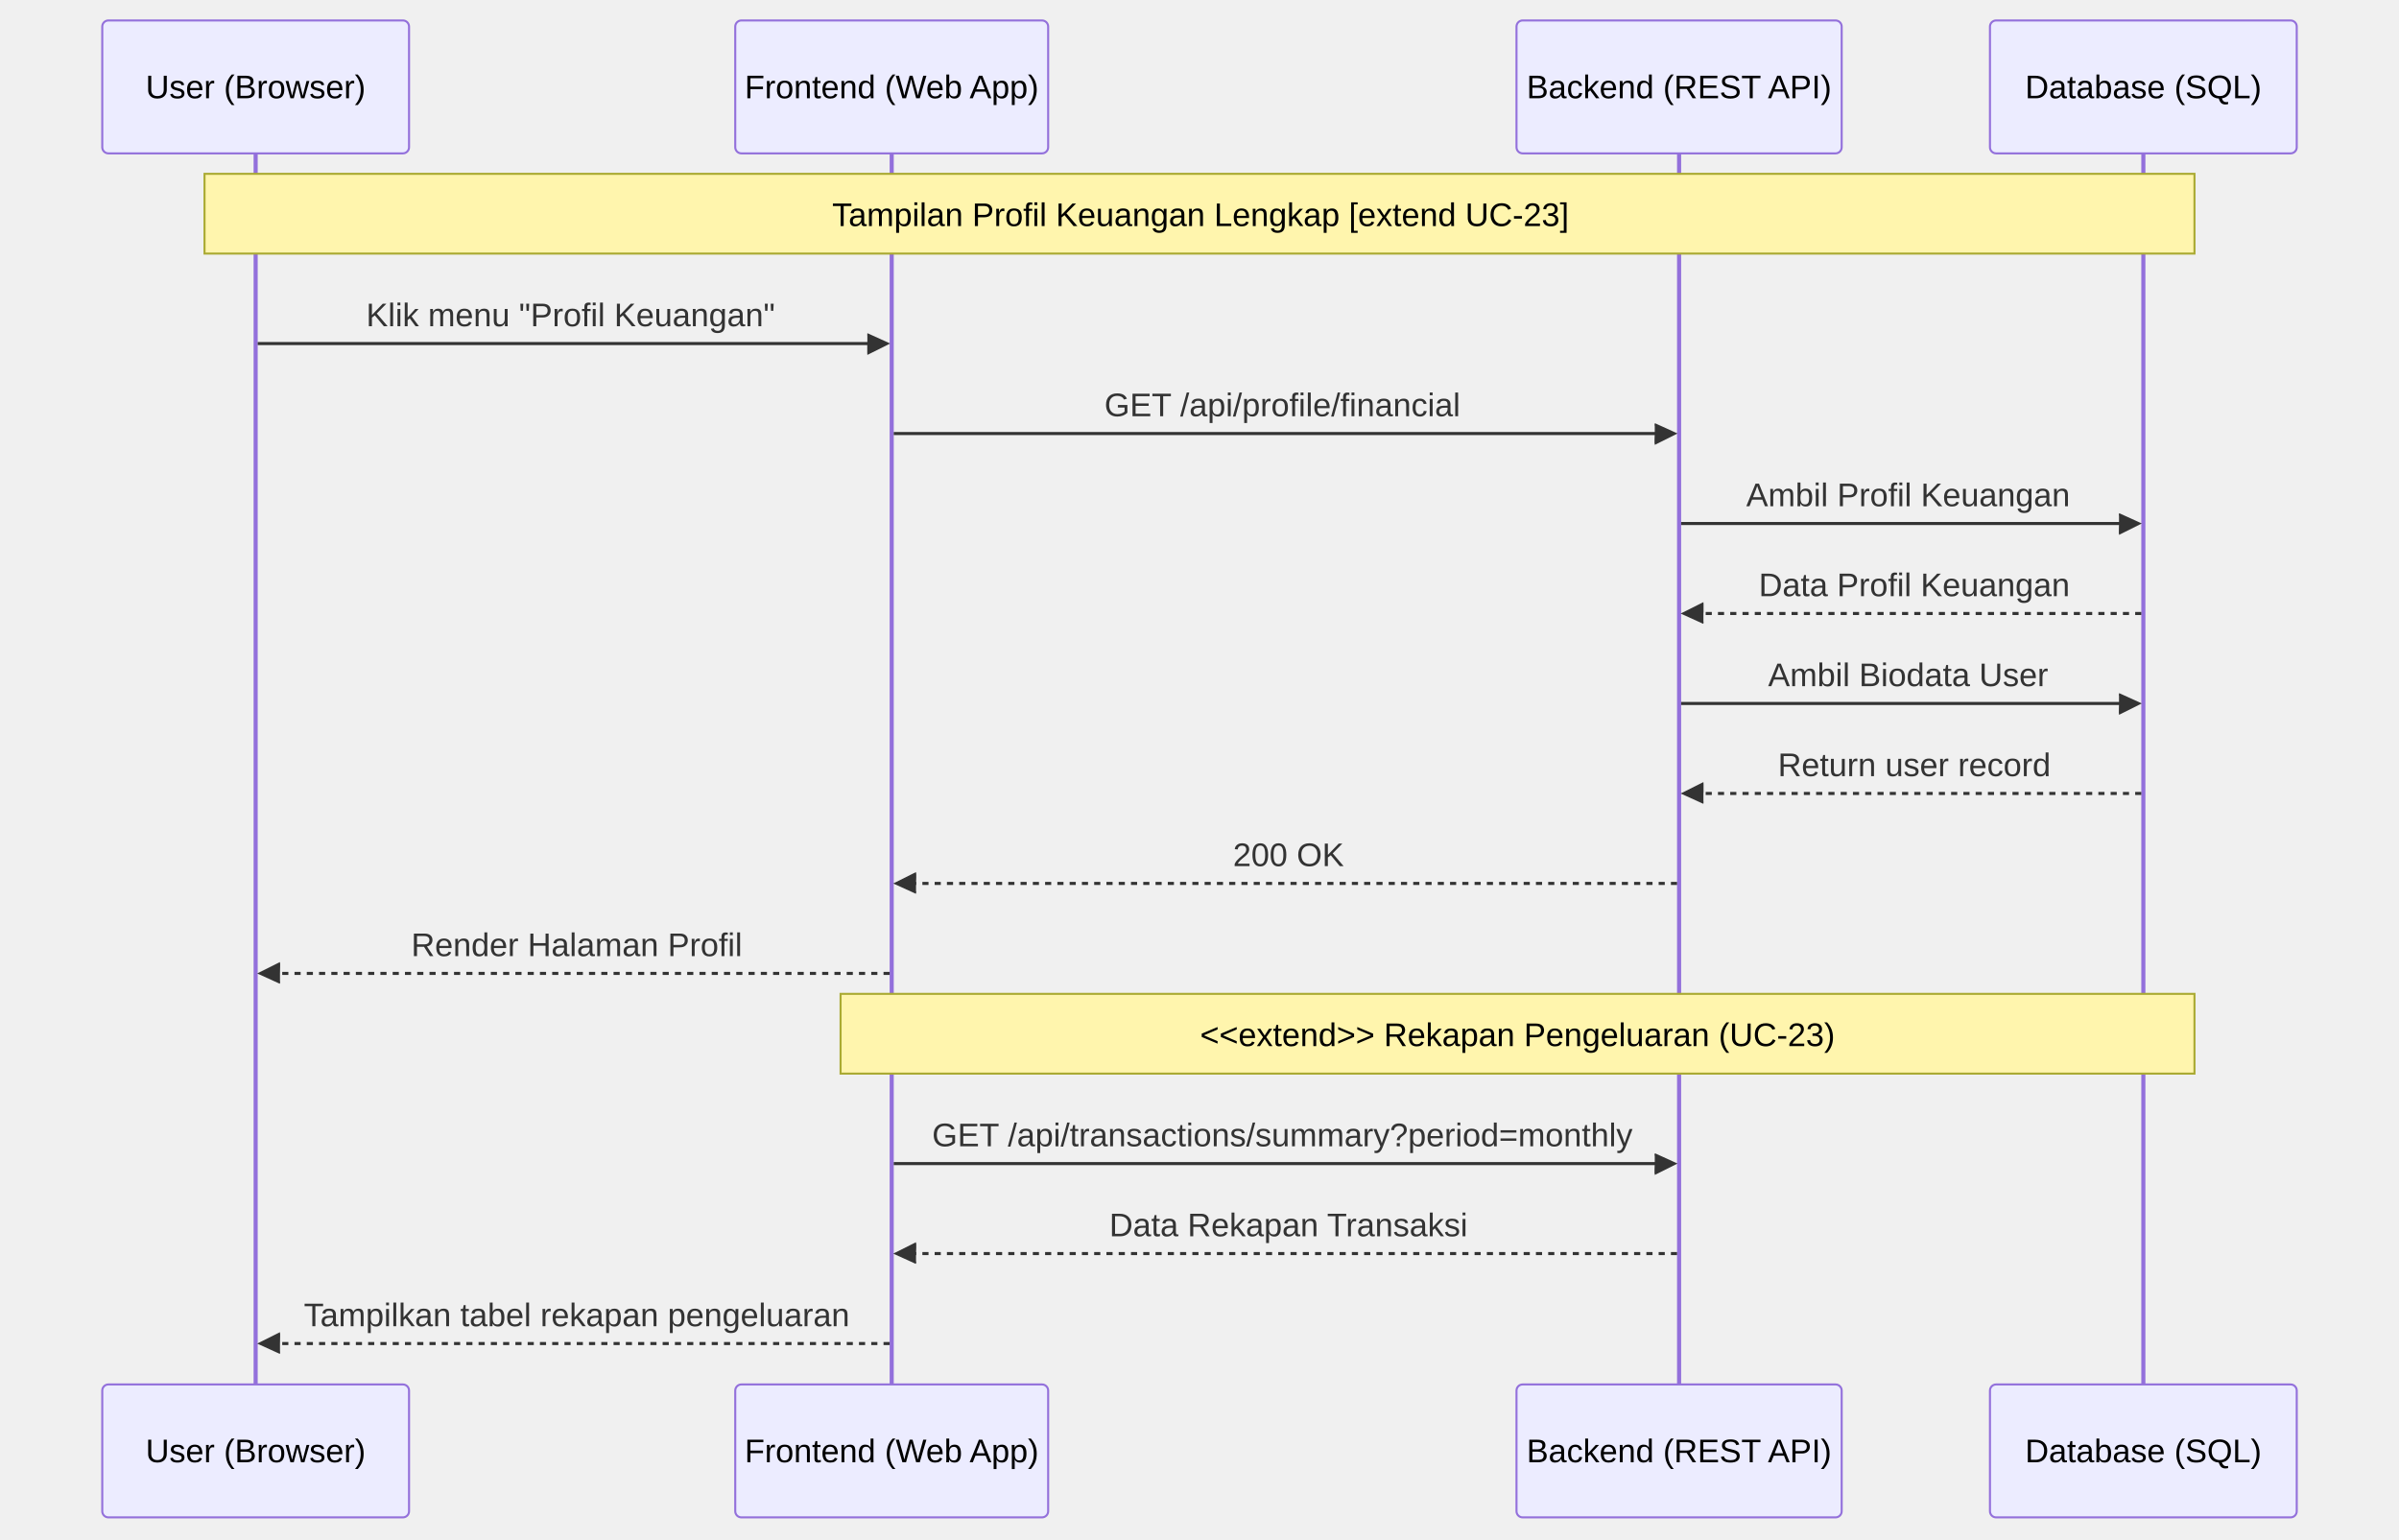
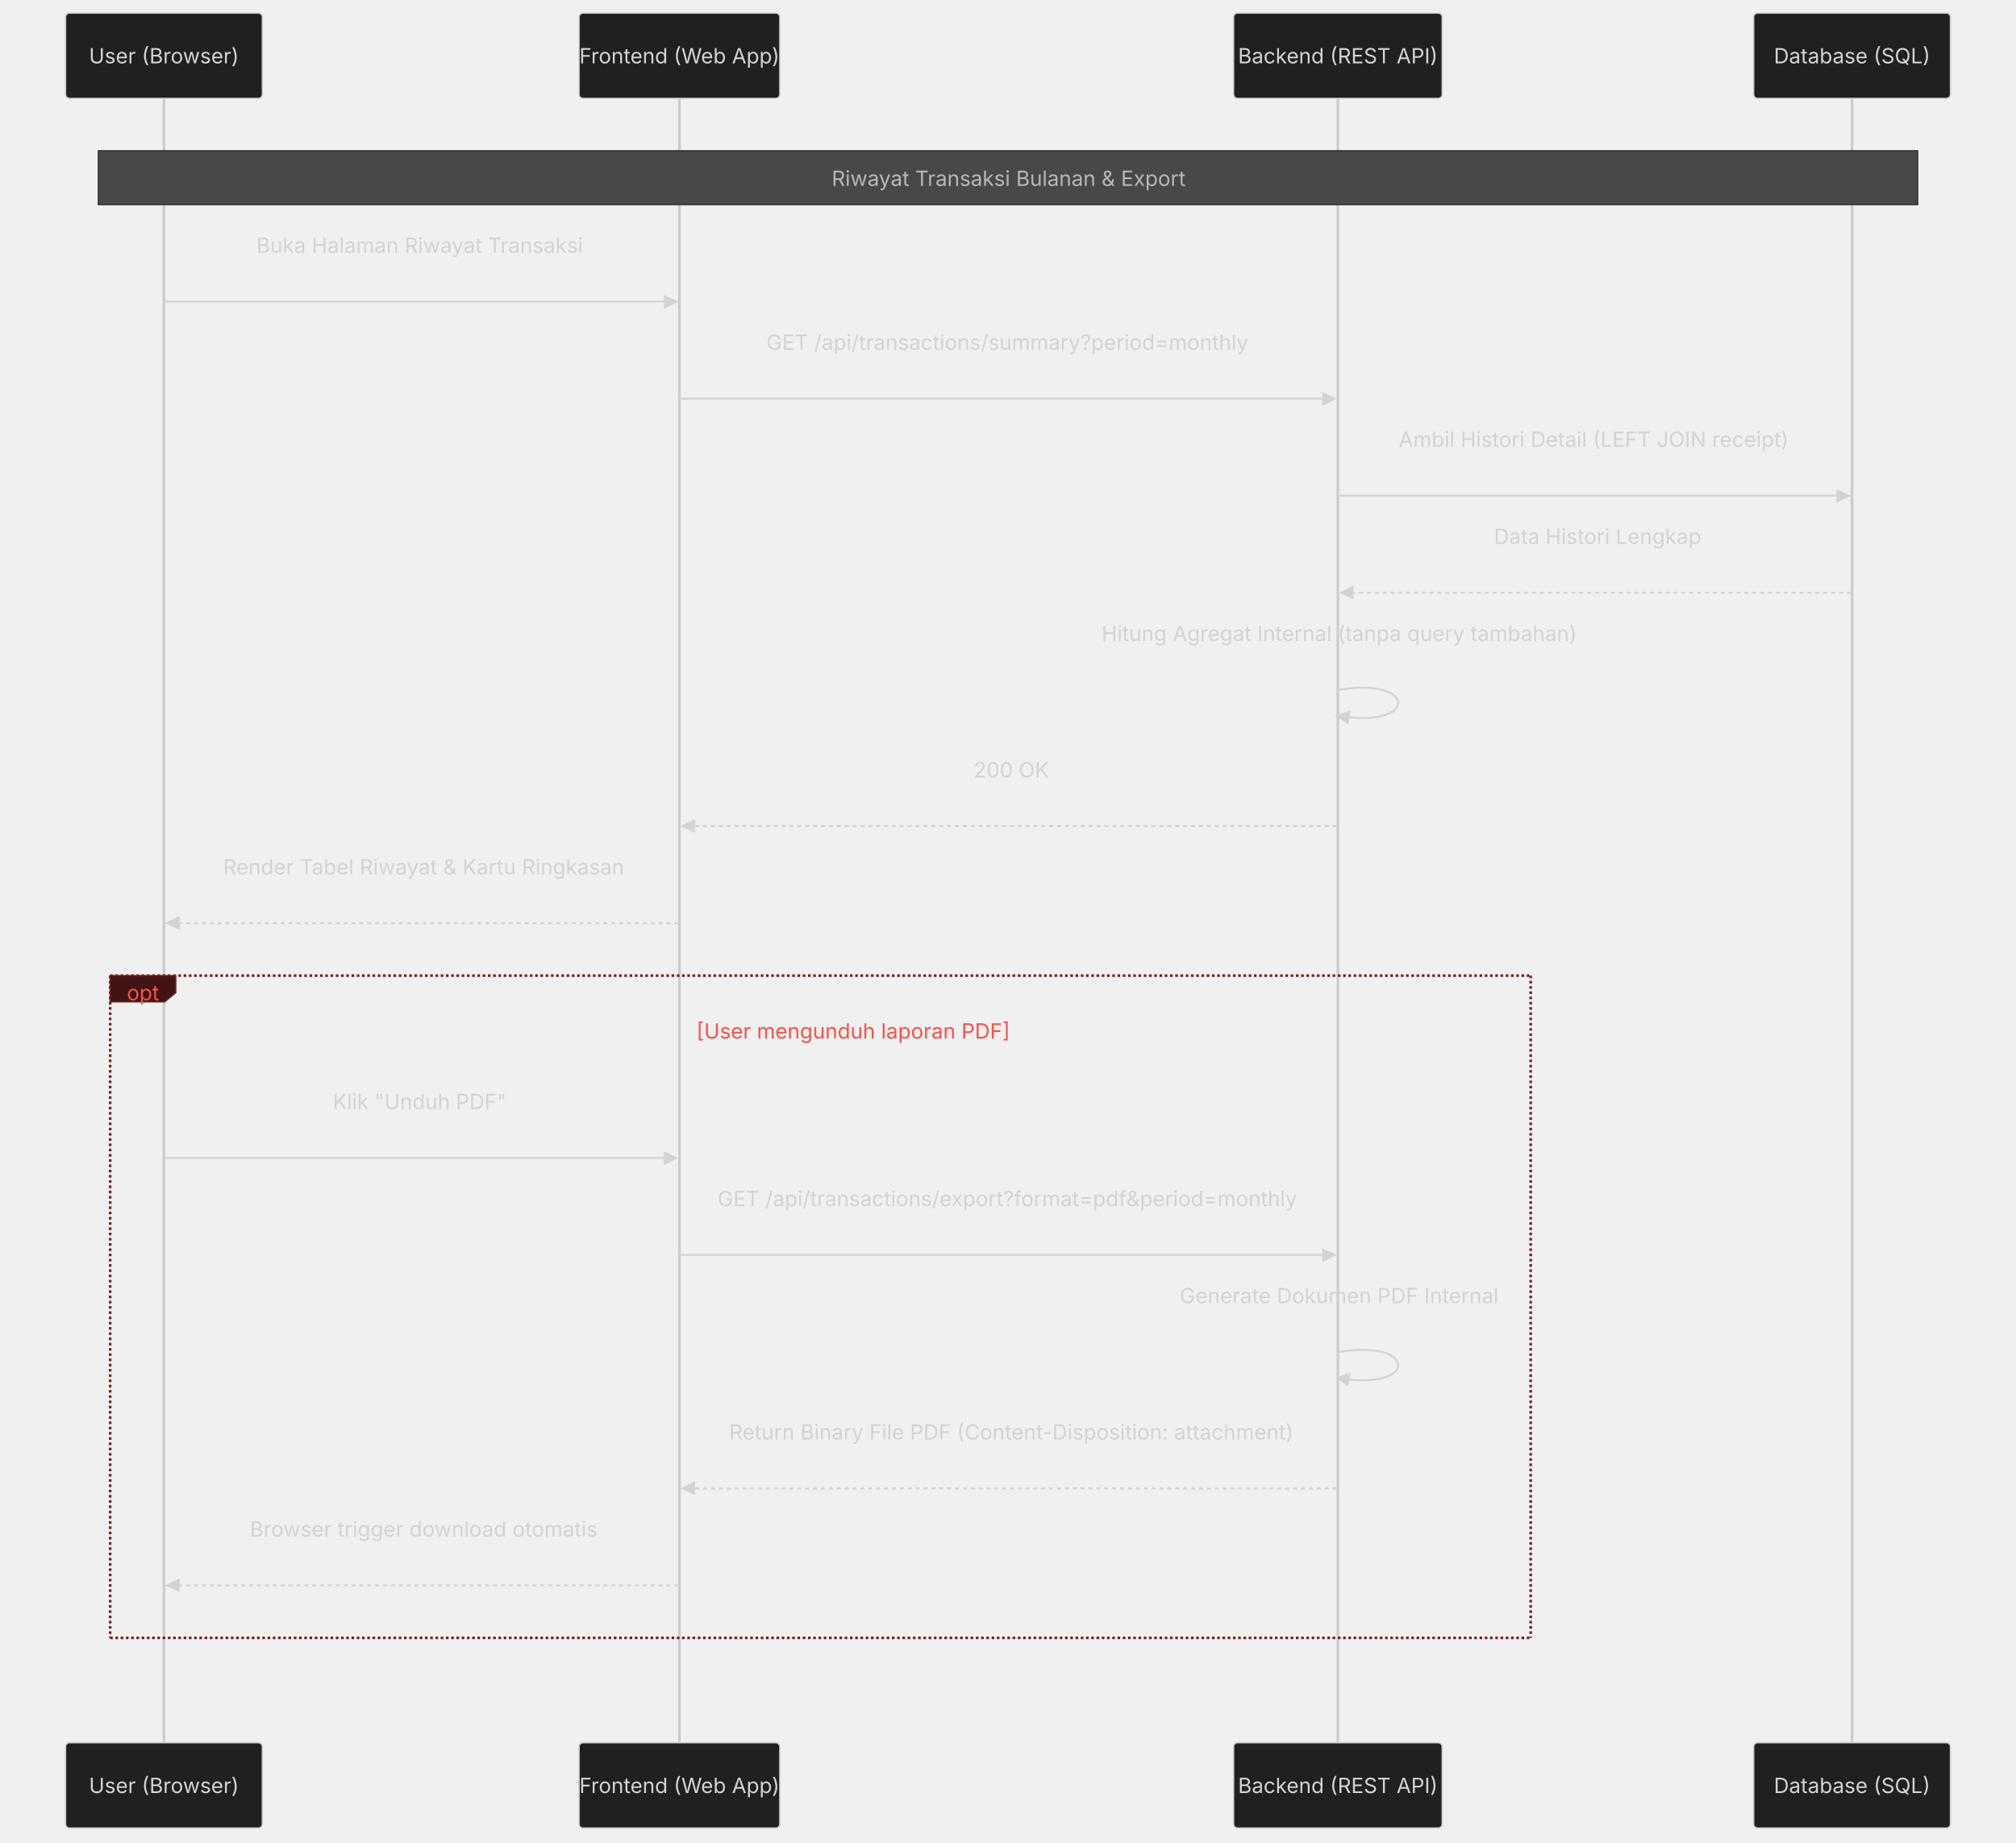
- <svg xmlns="http://www.w3.org/2000/svg" id="my-svg" width="100%" style="max-width: 1173px; background-color: transparent;" viewBox="-50 -10 1173 753" role="graphics-document document" aria-roledescription="sequence">
+ <svg xmlns="http://www.w3.org/2000/svg" id="my-svg" width="1537" height="1405" viewBox="-50 -10 1537 1405" role="graphics-document document" aria-roledescription="sequence" style="background-color: transparent;">
  <g>
-     <rect x="923" y="667" fill="#eaeaea" stroke="#666" width="150" height="65" name="DB" rx="3" ry="3" class="actor actor-bottom" />
-     <text x="998" y="699.5" dominant-baseline="central" alignment-baseline="central" class="actor actor-box" style="text-anchor: middle; font-size: 16px; font-weight: 400;">
-       <tspan x="998" dy="0">Database (SQL)</tspan>
+     <rect x="1287" y="1319" fill="#eaeaea" stroke="#666" width="150" height="65" name="DB" rx="3" ry="3" class="actor actor-bottom" />
+     <text x="1362" y="1351.5" dominant-baseline="central" alignment-baseline="central" class="actor actor-box" style="text-anchor: middle; font-size: 16px; font-weight: 400;">
+       <tspan x="1362" dy="0">Database (SQL)</tspan>
    </text>
  </g>
  <g>
-     <rect x="691.5" y="667" fill="#eaeaea" stroke="#666" width="159" height="65" name="Server" rx="3" ry="3" class="actor actor-bottom" />
-     <text x="771" y="699.5" dominant-baseline="central" alignment-baseline="central" class="actor actor-box" style="text-anchor: middle; font-size: 16px; font-weight: 400;">
-       <tspan x="771" dy="0">Backend (REST API)</tspan>
+     <rect x="890.5" y="1319" fill="#eaeaea" stroke="#666" width="159" height="65" name="Server" rx="3" ry="3" class="actor actor-bottom" />
+     <text x="970" y="1351.5" dominant-baseline="central" alignment-baseline="central" class="actor actor-box" style="text-anchor: middle; font-size: 16px; font-weight: 400;">
+       <tspan x="970" dy="0">Backend (REST API)</tspan>
    </text>
  </g>
  <g>
-     <rect x="309.5" y="667" fill="#eaeaea" stroke="#666" width="153" height="65" name="UI" rx="3" ry="3" class="actor actor-bottom" />
-     <text x="386" y="699.5" dominant-baseline="central" alignment-baseline="central" class="actor actor-box" style="text-anchor: middle; font-size: 16px; font-weight: 400;">
-       <tspan x="386" dy="0">Frontend (Web App)</tspan>
+     <rect x="391.5" y="1319" fill="#eaeaea" stroke="#666" width="153" height="65" name="UI" rx="3" ry="3" class="actor actor-bottom" />
+     <text x="468" y="1351.5" dominant-baseline="central" alignment-baseline="central" class="actor actor-box" style="text-anchor: middle; font-size: 16px; font-weight: 400;">
+       <tspan x="468" dy="0">Frontend (Web App)</tspan>
    </text>
  </g>
  <g>
-     <rect x="0" y="667" fill="#eaeaea" stroke="#666" width="150" height="65" name="User" rx="3" ry="3" class="actor actor-bottom" />
-     <text x="75" y="699.5" dominant-baseline="central" alignment-baseline="central" class="actor actor-box" style="text-anchor: middle; font-size: 16px; font-weight: 400;">
+     <rect x="0" y="1319" fill="#eaeaea" stroke="#666" width="150" height="65" name="User" rx="3" ry="3" class="actor actor-bottom" />
+     <text x="75" y="1351.5" dominant-baseline="central" alignment-baseline="central" class="actor actor-box" style="text-anchor: middle; font-size: 16px; font-weight: 400;">
      <tspan x="75" dy="0">User (Browser)</tspan>
    </text>
  </g>
  <g>
-     <line id="actor3" x1="998" y1="65" x2="998" y2="667" class="actor-line 200" stroke-width="0.5px" stroke="#999" name="DB" data-et="life-line" data-id="DB" />
+     <line id="actor3" x1="1362" y1="65" x2="1362" y2="1319" class="actor-line 200" stroke-width="0.5px" stroke="#999" name="DB" data-et="life-line" data-id="DB" />
    <g id="root-3" data-et="participant" data-type="participant" data-id="DB">
-       <rect x="923" y="0" fill="#eaeaea" stroke="#666" width="150" height="65" name="DB" rx="3" ry="3" class="actor actor-top" />
-       <text x="998" y="32.5" dominant-baseline="central" alignment-baseline="central" class="actor actor-box" style="text-anchor: middle; font-size: 16px; font-weight: 400;">
-         <tspan x="998" dy="0">Database (SQL)</tspan>
+       <rect x="1287" y="0" fill="#eaeaea" stroke="#666" width="150" height="65" name="DB" rx="3" ry="3" class="actor actor-top" />
+       <text x="1362" y="32.5" dominant-baseline="central" alignment-baseline="central" class="actor actor-box" style="text-anchor: middle; font-size: 16px; font-weight: 400;">
+         <tspan x="1362" dy="0">Database (SQL)</tspan>
      </text>
    </g>
  </g>
  <g>
-     <line id="actor2" x1="771" y1="65" x2="771" y2="667" class="actor-line 200" stroke-width="0.5px" stroke="#999" name="Server" data-et="life-line" data-id="Server" />
+     <line id="actor2" x1="970" y1="65" x2="970" y2="1319" class="actor-line 200" stroke-width="0.5px" stroke="#999" name="Server" data-et="life-line" data-id="Server" />
    <g id="root-2" data-et="participant" data-type="participant" data-id="Server">
-       <rect x="691.5" y="0" fill="#eaeaea" stroke="#666" width="159" height="65" name="Server" rx="3" ry="3" class="actor actor-top" />
-       <text x="771" y="32.5" dominant-baseline="central" alignment-baseline="central" class="actor actor-box" style="text-anchor: middle; font-size: 16px; font-weight: 400;">
-         <tspan x="771" dy="0">Backend (REST API)</tspan>
+       <rect x="890.5" y="0" fill="#eaeaea" stroke="#666" width="159" height="65" name="Server" rx="3" ry="3" class="actor actor-top" />
+       <text x="970" y="32.5" dominant-baseline="central" alignment-baseline="central" class="actor actor-box" style="text-anchor: middle; font-size: 16px; font-weight: 400;">
+         <tspan x="970" dy="0">Backend (REST API)</tspan>
      </text>
    </g>
  </g>
  <g>
-     <line id="actor1" x1="386" y1="65" x2="386" y2="667" class="actor-line 200" stroke-width="0.5px" stroke="#999" name="UI" data-et="life-line" data-id="UI" />
+     <line id="actor1" x1="468" y1="65" x2="468" y2="1319" class="actor-line 200" stroke-width="0.5px" stroke="#999" name="UI" data-et="life-line" data-id="UI" />
    <g id="root-1" data-et="participant" data-type="participant" data-id="UI">
-       <rect x="309.5" y="0" fill="#eaeaea" stroke="#666" width="153" height="65" name="UI" rx="3" ry="3" class="actor actor-top" />
-       <text x="386" y="32.5" dominant-baseline="central" alignment-baseline="central" class="actor actor-box" style="text-anchor: middle; font-size: 16px; font-weight: 400;">
-         <tspan x="386" dy="0">Frontend (Web App)</tspan>
+       <rect x="391.5" y="0" fill="#eaeaea" stroke="#666" width="153" height="65" name="UI" rx="3" ry="3" class="actor actor-top" />
+       <text x="468" y="32.5" dominant-baseline="central" alignment-baseline="central" class="actor actor-box" style="text-anchor: middle; font-size: 16px; font-weight: 400;">
+         <tspan x="468" dy="0">Frontend (Web App)</tspan>
      </text>
    </g>
  </g>
  <g>
-     <line id="actor0" x1="75" y1="65" x2="75" y2="667" class="actor-line 200" stroke-width="0.5px" stroke="#999" name="User" data-et="life-line" data-id="User" />
+     <line id="actor0" x1="75" y1="65" x2="75" y2="1319" class="actor-line 200" stroke-width="0.5px" stroke="#999" name="User" data-et="life-line" data-id="User" />
    <g id="root-0" data-et="participant" data-type="participant" data-id="User">
      <rect x="0" y="0" fill="#eaeaea" stroke="#666" width="150" height="65" name="User" rx="3" ry="3" class="actor actor-top" />
      <text x="75" y="32.5" dominant-baseline="central" alignment-baseline="central" class="actor actor-box" style="text-anchor: middle; font-size: 16px; font-weight: 400;">
        <tspan x="75" dy="0">User (Browser)</tspan>
      </text>
    </g>
  </g>
-   <style>#my-svg{font-family:"trebuchet ms",verdana,arial,sans-serif;font-size:16px;fill:#333;}@keyframes edge-animation-frame{from{stroke-dashoffset:0;}}@keyframes dash{to{stroke-dashoffset:0;}}#my-svg .edge-animation-slow{stroke-dasharray:9,5!important;stroke-dashoffset:900;animation:dash 50s linear infinite;stroke-linecap:round;}#my-svg .edge-animation-fast{stroke-dasharray:9,5!important;stroke-dashoffset:900;animation:dash 20s linear infinite;stroke-linecap:round;}#my-svg .error-icon{fill:#552222;}#my-svg .error-text{fill:#552222;stroke:#552222;}#my-svg .edge-thickness-normal{stroke-width:1px;}#my-svg .edge-thickness-thick{stroke-width:3.5px;}#my-svg .edge-pattern-solid{stroke-dasharray:0;}#my-svg .edge-thickness-invisible{stroke-width:0;fill:none;}#my-svg .edge-pattern-dashed{stroke-dasharray:3;}#my-svg .edge-pattern-dotted{stroke-dasharray:2;}#my-svg .marker{fill:#333333;stroke:#333333;}#my-svg .marker.cross{stroke:#333333;}#my-svg svg{font-family:"trebuchet ms",verdana,arial,sans-serif;font-size:16px;}#my-svg p{margin:0;}#my-svg .actor{stroke:#9370DB;fill:#ECECFF;stroke-width:1;}#my-svg rect.actor.outer-path[data-look="neo"]{filter:drop-shadow(1px 2px 2px rgba(185, 185, 185, 1));}#my-svg rect.note[data-look="neo"]{stroke:#aaaa33;fill:#fff5ad;filter:drop-shadow(1px 2px 2px rgba(185, 185, 185, 1));}#my-svg text.actor&gt;tspan{fill:black;stroke:none;}#my-svg .actor-line{stroke:#9370DB;}#my-svg .innerArc{stroke-width:1.5;stroke-dasharray:none;}#my-svg .messageLine0{stroke-width:1.5;stroke-dasharray:none;stroke:#333;}#my-svg .messageLine1{stroke-width:1.5;stroke-dasharray:2,2;stroke:#333;}#my-svg [id$="-arrowhead"] path{fill:#333;stroke:#333;}#my-svg .sequenceNumber{fill:white;}#my-svg [id$="-sequencenumber"]{fill:#333;}#my-svg [id$="-crosshead"] path{fill:#333;stroke:#333;}#my-svg .messageText{fill:#333;stroke:none;}#my-svg .labelBox{stroke:#9370DB;fill:#ECECFF;filter:none;}#my-svg .labelText,#my-svg .labelText&gt;tspan{fill:black;stroke:none;}#my-svg .loopText,#my-svg .loopText&gt;tspan{fill:black;stroke:none;}#my-svg .loopLine{stroke-width:2px;stroke-dasharray:2,2;stroke:#9370DB;fill:#9370DB;}#my-svg .note{stroke:#aaaa33;fill:#fff5ad;}#my-svg .noteText,#my-svg .noteText&gt;tspan{fill:black;stroke:none;font-weight:normal;}#my-svg .activation0{fill:#f4f4f4;stroke:#666;}#my-svg .activation1{fill:#f4f4f4;stroke:#666;}#my-svg .activation2{fill:#f4f4f4;stroke:#666;}#my-svg .actorPopupMenu{position:absolute;}#my-svg .actorPopupMenuPanel{position:absolute;fill:#ECECFF;box-shadow:0px 8px 16px 0px rgba(0,0,0,0.2);filter:drop-shadow(3px 5px 2px rgb(0 0 0 / 0.4));}#my-svg .actor-man circle,#my-svg line{fill:#ECECFF;stroke-width:2px;}#my-svg g rect.rect{filter:drop-shadow(1px 2px 2px rgba(185, 185, 185, 1));stroke:#9370DB;}#my-svg .node .neo-node{stroke:#9370DB;}#my-svg [data-look="neo"].node rect,#my-svg [data-look="neo"].cluster rect,#my-svg [data-look="neo"].node polygon{stroke:#9370DB;filter:drop-shadow(1px 2px 2px rgba(185, 185, 185, 1));}#my-svg [data-look="neo"].node path{stroke:#9370DB;stroke-width:1px;}#my-svg [data-look="neo"].node .outer-path{filter:drop-shadow(1px 2px 2px rgba(185, 185, 185, 1));}#my-svg [data-look="neo"].node .neo-line path{stroke:#9370DB;filter:none;}#my-svg [data-look="neo"].node circle{stroke:#9370DB;filter:drop-shadow(1px 2px 2px rgba(185, 185, 185, 1));}#my-svg [data-look="neo"].node circle .state-start{fill:#000000;}#my-svg [data-look="neo"].icon-shape .icon{fill:#9370DB;filter:drop-shadow(1px 2px 2px rgba(185, 185, 185, 1));}#my-svg [data-look="neo"].icon-shape .icon-neo path{stroke:#9370DB;filter:drop-shadow(1px 2px 2px rgba(185, 185, 185, 1));}#my-svg :root{--mermaid-font-family:"trebuchet ms",verdana,arial,sans-serif;}</style>
+   <style>#my-svg{font-family:-apple-system,BlinkMacSystemFont,'Segoe UI',sans-serif;font-size:14px;fill:#ccc;}@keyframes edge-animation-frame{from{stroke-dashoffset:0;}}@keyframes dash{to{stroke-dashoffset:0;}}#my-svg .edge-animation-slow{stroke-dasharray:9,5!important;stroke-dashoffset:900;animation:dash 50s linear infinite;stroke-linecap:round;}#my-svg .edge-animation-fast{stroke-dasharray:9,5!important;stroke-dashoffset:900;animation:dash 20s linear infinite;stroke-linecap:round;}#my-svg .error-icon{fill:#a44141;}#my-svg .error-text{fill:#ddd;stroke:#ddd;}#my-svg .edge-thickness-normal{stroke-width:1px;}#my-svg .edge-thickness-thick{stroke-width:3.5px;}#my-svg .edge-pattern-solid{stroke-dasharray:0;}#my-svg .edge-thickness-invisible{stroke-width:0;fill:none;}#my-svg .edge-pattern-dashed{stroke-dasharray:3;}#my-svg .edge-pattern-dotted{stroke-dasharray:2;}#my-svg .marker{fill:lightgrey;stroke:lightgrey;}#my-svg .marker.cross{stroke:lightgrey;}#my-svg svg{font-family:-apple-system,BlinkMacSystemFont,'Segoe UI',sans-serif;font-size:14px;}#my-svg p{margin:0;}#my-svg .actor{stroke:#ccc;fill:#1f2020;stroke-width:1;}#my-svg rect.actor.outer-path[data-look="neo"]{filter:drop-shadow( 1px 2px 2px rgba(185,185,185,1));}#my-svg rect.note[data-look="neo"]{stroke:hsl(180, 0%, 18.353%);fill:hsl(180, 1.587%, 28.353%);filter:drop-shadow( 1px 2px 2px rgba(185,185,185,1));}#my-svg text.actor&gt;tspan{fill:lightgrey;stroke:none;}#my-svg .actor-line{stroke:#ccc;}#my-svg .innerArc{stroke-width:1.5;stroke-dasharray:none;}#my-svg .messageLine0{stroke-width:1.5;stroke-dasharray:none;stroke:lightgrey;}#my-svg .messageLine1{stroke-width:1.5;stroke-dasharray:2,2;stroke:lightgrey;}#my-svg [id$="-arrowhead"] path{fill:lightgrey;stroke:lightgrey;}#my-svg .sequenceNumber{fill:black;}#my-svg [id$="-sequencenumber"]{fill:lightgrey;}#my-svg [id$="-crosshead"] path{fill:lightgrey;stroke:lightgrey;}#my-svg .messageText{fill:lightgrey;stroke:none;}#my-svg .labelBox{stroke:#7c1e1e;fill:#3f1414;filter:none;}#my-svg .labelText,#my-svg .labelText&gt;tspan{fill:#f85149;stroke:none;}#my-svg .loopText,#my-svg .loopText&gt;tspan{fill:#f85149;stroke:none;}#my-svg .loopLine{stroke-width:2px;stroke-dasharray:2,2;stroke:#7c1e1e;fill:#7c1e1e;}#my-svg .note{stroke:hsl(180, 0%, 18.353%);fill:hsl(180, 1.587%, 28.353%);}#my-svg .noteText,#my-svg .noteText&gt;tspan{fill:rgb(183.848, 181.552, 181.552);stroke:none;font-weight:normal;}#my-svg .activation0{fill:hsl(180, 1.587%, 28.353%);stroke:#ccc;}#my-svg .activation1{fill:hsl(180, 1.587%, 28.353%);stroke:#ccc;}#my-svg .activation2{fill:hsl(180, 1.587%, 28.353%);stroke:#ccc;}#my-svg .actorPopupMenu{position:absolute;}#my-svg .actorPopupMenuPanel{position:absolute;fill:#1f2020;box-shadow:0px 8px 16px 0px rgba(0,0,0,0.2);filter:drop-shadow(3px 5px 2px rgb(0 0 0 / 0.4));}#my-svg .actor-man circle,#my-svg line{fill:#1f2020;stroke-width:2px;}#my-svg g rect.rect{filter:drop-shadow( 1px 2px 2px rgba(185,185,185,1));stroke:#ccc;}#my-svg .node .neo-node{stroke:#ccc;}#my-svg [data-look="neo"].node rect,#my-svg [data-look="neo"].cluster rect,#my-svg [data-look="neo"].node polygon{stroke:url(#my-svg-gradient);filter:drop-shadow( 1px 2px 2px rgba(185,185,185,1));}#my-svg [data-look="neo"].node path{stroke:url(#my-svg-gradient);stroke-width:1px;}#my-svg [data-look="neo"].node .outer-path{filter:drop-shadow( 1px 2px 2px rgba(185,185,185,1));}#my-svg [data-look="neo"].node .neo-line path{stroke:#ccc;filter:none;}#my-svg [data-look="neo"].node circle{stroke:url(#my-svg-gradient);filter:drop-shadow( 1px 2px 2px rgba(185,185,185,1));}#my-svg [data-look="neo"].node circle .state-start{fill:#000000;}#my-svg [data-look="neo"].icon-shape .icon{fill:url(#my-svg-gradient);filter:drop-shadow( 1px 2px 2px rgba(185,185,185,1));}#my-svg [data-look="neo"].icon-shape .icon-neo path{stroke:url(#my-svg-gradient);filter:drop-shadow( 1px 2px 2px rgba(185,185,185,1));}#my-svg :root{--mermaid-font-family:"trebuchet ms",verdana,arial,sans-serif;}</style>
  <g />
  <defs>
    <symbol id="my-svg-computer" width="24" height="24">
      <path transform="scale(.5)" d="M2 2v13h20v-13h-20zm18 11h-16v-9h16v9zm-10.228 6l.466-1h3.524l.467 1h-4.457zm14.228 3h-24l2-6h2.104l-1.33 4h18.45l-1.297-4h2.073l2 6zm-5-10h-14v-7h14v7z" />
    </symbol>
  </defs>
  <defs>
    <symbol id="my-svg-database" fill-rule="evenodd" clip-rule="evenodd">
      <path transform="scale(.5)" d="M12.258.001l.256.004.255.005.253.008.251.01.249.012.247.015.246.016.242.019.241.02.239.023.236.024.233.027.231.028.229.031.225.032.223.034.22.036.217.038.214.04.211.041.208.043.205.045.201.046.198.048.194.05.191.051.187.053.183.054.18.056.175.057.172.059.168.06.163.061.16.063.155.064.15.066.074.033.073.033.071.034.07.034.069.035.068.035.067.035.066.035.064.036.064.036.062.036.06.036.06.037.058.037.058.037.055.038.055.038.053.038.052.038.051.039.05.039.048.039.047.039.045.04.044.04.043.04.041.04.04.041.039.041.037.041.036.041.034.041.033.042.032.042.03.042.029.042.027.042.026.043.024.043.023.043.021.043.02.043.018.044.017.043.015.044.013.044.012.044.011.045.009.044.007.045.006.045.004.045.002.045.001.045v17l-.001.045-.002.045-.004.045-.006.045-.007.045-.009.044-.011.045-.012.044-.013.044-.015.044-.017.043-.018.044-.02.043-.021.043-.023.043-.024.043-.026.043-.027.042-.029.042-.03.042-.032.042-.033.042-.034.041-.036.041-.037.041-.039.041-.04.041-.041.04-.043.04-.044.04-.045.04-.047.039-.048.039-.05.039-.051.039-.052.038-.053.038-.055.038-.055.038-.058.037-.058.037-.06.037-.06.036-.062.036-.064.036-.064.036-.066.035-.067.035-.068.035-.069.035-.07.034-.071.034-.073.033-.074.033-.15.066-.155.064-.16.063-.163.061-.168.06-.172.059-.175.057-.18.056-.183.054-.187.053-.191.051-.194.05-.198.048-.201.046-.205.045-.208.043-.211.041-.214.04-.217.038-.22.036-.223.034-.225.032-.229.031-.231.028-.233.027-.236.024-.239.023-.241.02-.242.019-.246.016-.247.015-.249.012-.251.01-.253.008-.255.005-.256.004-.258.001-.258-.001-.256-.004-.255-.005-.253-.008-.251-.01-.249-.012-.247-.015-.245-.016-.243-.019-.241-.02-.238-.023-.236-.024-.234-.027-.231-.028-.228-.031-.226-.032-.223-.034-.22-.036-.217-.038-.214-.04-.211-.041-.208-.043-.204-.045-.201-.046-.198-.048-.195-.05-.19-.051-.187-.053-.184-.054-.179-.056-.176-.057-.172-.059-.167-.06-.164-.061-.159-.063-.155-.064-.151-.066-.074-.033-.072-.033-.072-.034-.07-.034-.069-.035-.068-.035-.067-.035-.066-.035-.064-.036-.063-.036-.062-.036-.061-.036-.06-.037-.058-.037-.057-.037-.056-.038-.055-.038-.053-.038-.052-.038-.051-.039-.049-.039-.049-.039-.046-.039-.046-.04-.044-.04-.043-.04-.041-.04-.04-.041-.039-.041-.037-.041-.036-.041-.034-.041-.033-.042-.032-.042-.03-.042-.029-.042-.027-.042-.026-.043-.024-.043-.023-.043-.021-.043-.02-.043-.018-.044-.017-.043-.015-.044-.013-.044-.012-.044-.011-.045-.009-.044-.007-.045-.006-.045-.004-.045-.002-.045-.001-.045v-17l.001-.045.002-.045.004-.045.006-.045.007-.045.009-.044.011-.045.012-.044.013-.044.015-.044.017-.043.018-.044.02-.043.021-.043.023-.043.024-.043.026-.043.027-.042.029-.042.03-.042.032-.042.033-.042.034-.041.036-.041.037-.041.039-.041.04-.041.041-.04.043-.04.044-.04.046-.04.046-.039.049-.039.049-.039.051-.039.052-.038.053-.038.055-.038.056-.038.057-.037.058-.037.06-.037.061-.036.062-.036.063-.036.064-.036.066-.035.067-.035.068-.035.069-.035.07-.034.072-.034.072-.033.074-.033.151-.066.155-.064.159-.063.164-.061.167-.06.172-.059.176-.057.179-.056.184-.054.187-.053.19-.051.195-.05.198-.048.201-.046.204-.045.208-.043.211-.041.214-.04.217-.038.22-.036.223-.034.226-.032.228-.031.231-.028.234-.027.236-.024.238-.023.241-.02.243-.019.245-.016.247-.015.249-.012.251-.01.253-.008.255-.005.256-.004.258-.001.258.001zm-9.258 20.499v.01l.001.021.003.021.004.022.005.021.006.022.007.022.009.023.01.022.011.023.012.023.013.023.015.023.016.024.017.023.018.024.019.024.021.024.022.025.023.024.024.025.052.049.056.05.061.051.066.051.07.051.075.051.079.052.084.052.088.052.092.052.097.052.102.051.105.052.11.052.114.051.119.051.123.051.127.05.131.05.135.05.139.048.144.049.147.047.152.047.155.047.16.045.163.045.167.043.171.043.176.041.178.041.183.039.187.039.19.037.194.035.197.035.202.033.204.031.209.03.212.029.216.027.219.025.222.024.226.021.23.02.233.018.236.016.24.015.243.012.246.01.249.008.253.005.256.004.259.001.26-.001.257-.004.254-.005.25-.008.247-.011.244-.012.241-.014.237-.016.233-.018.231-.021.226-.021.224-.024.22-.026.216-.027.212-.028.21-.031.205-.031.202-.034.198-.034.194-.036.191-.037.187-.039.183-.04.179-.04.175-.042.172-.043.168-.044.163-.045.16-.046.155-.046.152-.047.148-.048.143-.049.139-.049.136-.05.131-.05.126-.05.123-.051.118-.052.114-.051.11-.052.106-.052.101-.052.096-.052.092-.052.088-.053.083-.051.079-.052.074-.052.07-.051.065-.051.06-.051.056-.05.051-.05.023-.024.023-.025.021-.024.02-.024.019-.024.018-.024.017-.024.015-.023.014-.024.013-.023.012-.023.01-.023.01-.022.008-.022.006-.022.006-.022.004-.022.004-.021.001-.021.001-.021v-4.127l-.077.055-.08.053-.083.054-.085.053-.087.052-.09.052-.093.051-.095.05-.097.05-.1.049-.102.049-.105.048-.106.047-.109.047-.111.046-.114.045-.115.045-.118.044-.12.043-.122.042-.124.042-.126.041-.128.04-.13.04-.132.038-.134.038-.135.037-.138.037-.139.035-.142.035-.143.034-.144.033-.147.032-.148.031-.15.03-.151.03-.153.029-.154.027-.156.027-.158.026-.159.025-.161.024-.162.023-.163.022-.165.021-.166.02-.167.019-.169.018-.169.017-.171.016-.173.015-.173.014-.175.013-.175.012-.177.011-.178.01-.179.008-.179.008-.181.006-.182.005-.182.004-.184.003-.184.002h-.37l-.184-.002-.184-.003-.182-.004-.182-.005-.181-.006-.179-.008-.179-.008-.178-.01-.176-.011-.176-.012-.175-.013-.173-.014-.172-.015-.171-.016-.17-.017-.169-.018-.167-.019-.166-.02-.165-.021-.163-.022-.162-.023-.161-.024-.159-.025-.157-.026-.156-.027-.155-.027-.153-.029-.151-.03-.15-.03-.148-.031-.146-.032-.145-.033-.143-.034-.141-.035-.14-.035-.137-.037-.136-.037-.134-.038-.132-.038-.13-.04-.128-.04-.126-.041-.124-.042-.122-.042-.12-.044-.117-.043-.116-.045-.113-.045-.112-.046-.109-.047-.106-.047-.105-.048-.102-.049-.1-.049-.097-.05-.095-.05-.093-.052-.09-.051-.087-.052-.085-.053-.083-.054-.08-.054-.077-.054v4.127zm0-5.654v.011l.001.021.003.021.004.021.005.022.006.022.007.022.009.022.01.022.011.023.012.023.013.023.015.024.016.023.017.024.018.024.019.024.021.024.022.024.023.025.024.024.052.05.056.05.061.05.066.051.07.051.075.052.079.051.084.052.088.052.092.052.097.052.102.052.105.052.11.051.114.051.119.052.123.05.127.051.131.05.135.049.139.049.144.048.147.048.152.047.155.046.16.045.163.045.167.044.171.042.176.042.178.04.183.04.187.038.19.037.194.036.197.034.202.033.204.032.209.03.212.028.216.027.219.025.222.024.226.022.23.02.233.018.236.016.24.014.243.012.246.01.249.008.253.006.256.003.259.001.26-.001.257-.003.254-.006.25-.008.247-.01.244-.012.241-.015.237-.016.233-.018.231-.02.226-.022.224-.024.22-.025.216-.027.212-.029.21-.03.205-.032.202-.033.198-.035.194-.036.191-.037.187-.039.183-.039.179-.041.175-.042.172-.043.168-.044.163-.045.16-.045.155-.047.152-.047.148-.048.143-.048.139-.05.136-.049.131-.05.126-.051.123-.051.118-.051.114-.052.11-.052.106-.052.101-.052.096-.052.092-.052.088-.052.083-.052.079-.052.074-.051.07-.052.065-.051.06-.05.056-.051.051-.049.023-.025.023-.024.021-.025.02-.024.019-.024.018-.024.017-.024.015-.023.014-.023.013-.024.012-.022.01-.023.01-.023.008-.022.006-.022.006-.022.004-.021.004-.022.001-.021.001-.021v-4.139l-.077.054-.08.054-.083.054-.085.052-.087.053-.09.051-.093.051-.095.051-.097.05-.1.049-.102.049-.105.048-.106.047-.109.047-.111.046-.114.045-.115.044-.118.044-.12.044-.122.042-.124.042-.126.041-.128.04-.13.039-.132.039-.134.038-.135.037-.138.036-.139.036-.142.035-.143.033-.144.033-.147.033-.148.031-.15.03-.151.03-.153.028-.154.028-.156.027-.158.026-.159.025-.161.024-.162.023-.163.022-.165.021-.166.02-.167.019-.169.018-.169.017-.171.016-.173.015-.173.014-.175.013-.175.012-.177.011-.178.009-.179.009-.179.007-.181.007-.182.005-.182.004-.184.003-.184.002h-.37l-.184-.002-.184-.003-.182-.004-.182-.005-.181-.007-.179-.007-.179-.009-.178-.009-.176-.011-.176-.012-.175-.013-.173-.014-.172-.015-.171-.016-.17-.017-.169-.018-.167-.019-.166-.02-.165-.021-.163-.022-.162-.023-.161-.024-.159-.025-.157-.026-.156-.027-.155-.028-.153-.028-.151-.03-.15-.03-.148-.031-.146-.033-.145-.033-.143-.033-.141-.035-.14-.036-.137-.036-.136-.037-.134-.038-.132-.039-.13-.039-.128-.04-.126-.041-.124-.042-.122-.043-.12-.043-.117-.044-.116-.044-.113-.046-.112-.046-.109-.046-.106-.047-.105-.048-.102-.049-.1-.049-.097-.05-.095-.051-.093-.051-.09-.051-.087-.053-.085-.052-.083-.054-.08-.054-.077-.054v4.139zm0-5.666v.011l.001.02.003.022.004.021.005.022.006.021.007.022.009.023.01.022.011.023.012.023.013.023.015.023.016.024.017.024.018.023.019.024.021.025.022.024.023.024.024.025.052.05.056.05.061.05.066.051.07.051.075.052.079.051.084.052.088.052.092.052.097.052.102.052.105.051.11.052.114.051.119.051.123.051.127.05.131.05.135.05.139.049.144.048.147.048.152.047.155.046.16.045.163.045.167.043.171.043.176.042.178.04.183.04.187.038.19.037.194.036.197.034.202.033.204.032.209.03.212.028.216.027.219.025.222.024.226.021.23.02.233.018.236.017.24.014.243.012.246.01.249.008.253.006.256.003.259.001.26-.001.257-.003.254-.006.25-.008.247-.01.244-.013.241-.014.237-.016.233-.018.231-.02.226-.022.224-.024.22-.025.216-.027.212-.029.21-.03.205-.032.202-.033.198-.035.194-.036.191-.037.187-.039.183-.039.179-.041.175-.042.172-.043.168-.044.163-.045.16-.045.155-.047.152-.047.148-.048.143-.049.139-.049.136-.049.131-.051.126-.05.123-.051.118-.052.114-.051.11-.052.106-.052.101-.052.096-.052.092-.052.088-.052.083-.052.079-.052.074-.052.07-.051.065-.051.06-.051.056-.05.051-.049.023-.025.023-.025.021-.024.02-.024.019-.024.018-.024.017-.024.015-.023.014-.024.013-.023.012-.023.01-.022.01-.023.008-.022.006-.022.006-.022.004-.022.004-.021.001-.021.001-.021v-4.153l-.077.054-.08.054-.083.053-.085.053-.087.053-.09.051-.093.051-.095.051-.097.05-.1.049-.102.048-.105.048-.106.048-.109.046-.111.046-.114.046-.115.044-.118.044-.12.043-.122.043-.124.042-.126.041-.128.04-.13.039-.132.039-.134.038-.135.037-.138.036-.139.036-.142.034-.143.034-.144.033-.147.032-.148.032-.15.03-.151.03-.153.028-.154.028-.156.027-.158.026-.159.024-.161.024-.162.023-.163.023-.165.021-.166.02-.167.019-.169.018-.169.017-.171.016-.173.015-.173.014-.175.013-.175.012-.177.01-.178.01-.179.009-.179.007-.181.006-.182.006-.182.004-.184.003-.184.001-.185.001-.185-.001-.184-.001-.184-.003-.182-.004-.182-.006-.181-.006-.179-.007-.179-.009-.178-.01-.176-.01-.176-.012-.175-.013-.173-.014-.172-.015-.171-.016-.17-.017-.169-.018-.167-.019-.166-.02-.165-.021-.163-.023-.162-.023-.161-.024-.159-.024-.157-.026-.156-.027-.155-.028-.153-.028-.151-.03-.15-.03-.148-.032-.146-.032-.145-.033-.143-.034-.141-.034-.14-.036-.137-.036-.136-.037-.134-.038-.132-.039-.13-.039-.128-.041-.126-.041-.124-.041-.122-.043-.12-.043-.117-.044-.116-.044-.113-.046-.112-.046-.109-.046-.106-.048-.105-.048-.102-.048-.1-.05-.097-.049-.095-.051-.093-.051-.09-.052-.087-.052-.085-.053-.083-.053-.08-.054-.077-.054v4.153zm8.74-8.179l-.257.004-.254.005-.25.008-.247.011-.244.012-.241.014-.237.016-.233.018-.231.021-.226.022-.224.023-.22.026-.216.027-.212.028-.21.031-.205.032-.202.033-.198.034-.194.036-.191.038-.187.038-.183.04-.179.041-.175.042-.172.043-.168.043-.163.045-.16.046-.155.046-.152.048-.148.048-.143.048-.139.049-.136.05-.131.05-.126.051-.123.051-.118.051-.114.052-.11.052-.106.052-.101.052-.096.052-.092.052-.088.052-.083.052-.079.052-.074.051-.07.052-.065.051-.06.05-.056.05-.051.05-.023.025-.023.024-.021.024-.02.025-.019.024-.018.024-.017.023-.015.024-.014.023-.013.023-.012.023-.01.023-.01.022-.008.022-.006.023-.006.021-.004.022-.004.021-.001.021-.001.021.001.021.001.021.004.021.004.022.006.021.006.023.008.022.01.022.01.023.012.023.013.023.014.023.015.024.017.023.018.024.019.024.02.025.021.024.023.024.023.025.051.05.056.05.06.05.065.051.07.052.074.051.079.052.083.052.088.052.092.052.096.052.101.052.106.052.11.052.114.052.118.051.123.051.126.051.131.05.136.05.139.049.143.048.148.048.152.048.155.046.16.046.163.045.168.043.172.043.175.042.179.041.183.04.187.038.191.038.194.036.198.034.202.033.205.032.21.031.212.028.216.027.22.026.224.023.226.022.231.021.233.018.237.016.241.014.244.012.247.011.25.008.254.005.257.004.26.001.26-.001.257-.004.254-.005.25-.008.247-.011.244-.012.241-.014.237-.016.233-.018.231-.021.226-.022.224-.023.22-.026.216-.027.212-.028.21-.031.205-.032.202-.033.198-.034.194-.036.191-.038.187-.038.183-.04.179-.041.175-.042.172-.043.168-.043.163-.045.16-.046.155-.046.152-.048.148-.048.143-.048.139-.049.136-.05.131-.05.126-.051.123-.051.118-.051.114-.052.11-.052.106-.052.101-.052.096-.052.092-.052.088-.052.083-.052.079-.052.074-.051.07-.052.065-.051.06-.05.056-.05.051-.05.023-.025.023-.024.021-.024.02-.025.019-.024.018-.024.017-.023.015-.024.014-.023.013-.023.012-.023.01-.023.01-.022.008-.022.006-.023.006-.021.004-.022.004-.021.001-.021.001-.021-.001-.021-.001-.021-.004-.021-.004-.022-.006-.021-.006-.023-.008-.022-.01-.022-.01-.023-.012-.023-.013-.023-.014-.023-.015-.024-.017-.023-.018-.024-.019-.024-.02-.025-.021-.024-.023-.024-.023-.025-.051-.05-.056-.05-.06-.05-.065-.051-.07-.052-.074-.051-.079-.052-.083-.052-.088-.052-.092-.052-.096-.052-.101-.052-.106-.052-.11-.052-.114-.052-.118-.051-.123-.051-.126-.051-.131-.05-.136-.05-.139-.049-.143-.048-.148-.048-.152-.048-.155-.046-.16-.046-.163-.045-.168-.043-.172-.043-.175-.042-.179-.041-.183-.04-.187-.038-.191-.038-.194-.036-.198-.034-.202-.033-.205-.032-.21-.031-.212-.028-.216-.027-.22-.026-.224-.023-.226-.022-.231-.021-.233-.018-.237-.016-.241-.014-.244-.012-.247-.011-.25-.008-.254-.005-.257-.004-.26-.001-.26.001z" />
    </symbol>
  </defs>
  <defs>
    <symbol id="my-svg-clock" width="24" height="24">
      <path transform="scale(.5)" d="M12 2c5.514 0 10 4.486 10 10s-4.486 10-10 10-10-4.486-10-10 4.486-10 10-10zm0-2c-6.627 0-12 5.373-12 12s5.373 12 12 12 12-5.373 12-12-5.373-12-12-12zm5.848 12.459c.202.038.202.333.001.372-1.907.361-6.045 1.111-6.547 1.111-.719 0-1.301-.582-1.301-1.301 0-.512.77-5.447 1.125-7.445.034-.192.312-.181.343.014l.985 6.238 5.394 1.011z" />
    </symbol>
  </defs>
  <defs>
    <marker id="my-svg-arrowhead" refX="7.9" refY="5" markerUnits="userSpaceOnUse" markerWidth="12" markerHeight="12" orient="auto-start-reverse">
      <path d="M -1 0 L 10 5 L 0 10 z" />
    </marker>
  </defs>
  <defs>
    <marker id="my-svg-crosshead" markerWidth="15" markerHeight="8" orient="auto" refX="4" refY="4.5">
      <path fill="none" stroke="#000000" stroke-width="1pt" d="M 1,2 L 6,7 M 6,2 L 1,7" style="stroke-dasharray: 0, 0;" />
    </marker>
  </defs>
  <defs>
    <marker id="my-svg-filled-head" refX="15.5" refY="7" markerWidth="20" markerHeight="28" orient="auto">
      <path d="M 18,7 L9,13 L14,7 L9,1 Z" />
    </marker>
  </defs>
  <defs>
    <marker id="my-svg-sequencenumber" refX="15" refY="15" markerWidth="60" markerHeight="40" orient="auto">
      <circle cx="15" cy="15" r="6" />
    </marker>
  </defs>
  <defs>
    <marker id="my-svg-solidTopArrowHead" refX="7.9" refY="7.25" markerUnits="userSpaceOnUse" markerWidth="12" markerHeight="12" orient="auto-start-reverse">
      <path d="M 0 0 L 10 8 L 0 8 z" />
    </marker>
  </defs>
  <defs>
    <marker id="my-svg-solidBottomArrowHead" refX="7.9" refY="0.75" markerUnits="userSpaceOnUse" markerWidth="12" markerHeight="12" orient="auto-start-reverse">
      <path d="M 0 0 L 10 0 L 0 8 z" />
    </marker>
  </defs>
  <defs>
    <marker id="my-svg-stickTopArrowHead" refX="7.5" refY="7" markerUnits="userSpaceOnUse" markerWidth="12" markerHeight="12" orient="auto-start-reverse">
      <path d="M 0 0 L 7 7" stroke="black" stroke-width="1.5" fill="none" />
    </marker>
  </defs>
  <defs>
    <marker id="my-svg-stickBottomArrowHead" refX="7.5" refY="0" markerUnits="userSpaceOnUse" markerWidth="12" markerHeight="12" orient="auto-start-reverse">
      <path d="M 0 7 L 7 0" stroke="black" stroke-width="1.5" fill="none" />
    </marker>
  </defs>
  <g data-et="note" data-id="i0">
-     <rect x="50" y="75" fill="#EDF2AE" stroke="#666" width="973" height="39" class="note" />
-     <text x="537" y="80" text-anchor="middle" dominant-baseline="middle" alignment-baseline="middle" class="noteText" dy="1em" style="font-size: 16px; font-weight: 400;">
-       <tspan x="537">Tampilan Profil Keuangan Lengkap [extend UC-23]</tspan>
+     <rect x="25" y="105" fill="#EDF2AE" stroke="#666" width="1387" height="41" class="note" />
+     <text x="719" y="110" text-anchor="middle" dominant-baseline="middle" alignment-baseline="middle" class="noteText" dy="1em" style="font-size: 16px; font-weight: 400;">
+       <tspan x="719">Riwayat Transaksi Bulanan &amp; Export</tspan>
    </text>
  </g>
-   <g data-et="note" data-id="i9">
-     <rect x="361" y="476" fill="#EDF2AE" stroke="#666" width="662" height="39" class="note" />
-     <text x="692" y="481" text-anchor="middle" dominant-baseline="middle" alignment-baseline="middle" class="noteText" dy="1em" style="font-size: 16px; font-weight: 400;">
-       <tspan x="692">&lt;&lt;extend&gt;&gt; Rekapan Pengeluaran (UC-23)</tspan>
+   <g data-et="control-structure" data-id="i14">
+     <line x1="34" y1="734" x2="1117" y2="734" class="loopLine" />
+     <line x1="1117" y1="734" x2="1117" y2="1239" class="loopLine" />
+     <line x1="34" y1="1239" x2="1117" y2="1239" class="loopLine" />
+     <line x1="34" y1="734" x2="34" y2="1239" class="loopLine" />
+     <polygon points="34,734 84,734 84,747 75.6,754 34,754" class="labelBox" />
+     <text x="59" y="747" text-anchor="middle" dominant-baseline="middle" alignment-baseline="middle" class="labelText" style="font-size: 16px; font-weight: 400;">opt</text>
+     <text x="600.5" y="782" text-anchor="middle" class="loopText" style="font-size: 16px; font-weight: 400;">
+       <tspan x="600.5">[User mengunduh laporan PDF]</tspan>
    </text>
  </g>
-   <text x="229" y="129" text-anchor="middle" dominant-baseline="middle" alignment-baseline="middle" class="messageText" dy="1em" style="font-size: 16px; font-weight: 400;">Klik menu "Profil Keuangan"</text>
-   <line x1="76" y1="158" x2="382" y2="158" class="messageLine0" data-et="message" data-id="i1" data-from="User" data-to="UI" stroke-width="2" stroke="none" marker-end="url(#my-svg-arrowhead)" style="fill: none;" />
-   <text x="577" y="173" text-anchor="middle" dominant-baseline="middle" alignment-baseline="middle" class="messageText" dy="1em" style="font-size: 16px; font-weight: 400;">GET /api/profile/financial</text>
-   <line x1="387" y1="202" x2="767" y2="202" class="messageLine0" data-et="message" data-id="i2" data-from="UI" data-to="Server" stroke-width="2" stroke="none" marker-end="url(#my-svg-arrowhead)" style="fill: none;" />
-   <text x="883" y="217" text-anchor="middle" dominant-baseline="middle" alignment-baseline="middle" class="messageText" dy="1em" style="font-size: 16px; font-weight: 400;">Ambil Profil Keuangan</text>
-   <line x1="772" y1="246" x2="994" y2="246" class="messageLine0" data-et="message" data-id="i3" data-from="Server" data-to="DB" stroke-width="2" stroke="none" marker-end="url(#my-svg-arrowhead)" style="fill: none;" />
-   <text x="886" y="261" text-anchor="middle" dominant-baseline="middle" alignment-baseline="middle" class="messageText" dy="1em" style="font-size: 16px; font-weight: 400;">Data Profil Keuangan</text>
-   <line x1="997" y1="290" x2="775" y2="290" class="messageLine1" data-et="message" data-id="i4" data-from="DB" data-to="Server" stroke-width="2" stroke="none" marker-end="url(#my-svg-arrowhead)" style="stroke-dasharray: 3, 3; fill: none;" />
-   <text x="883" y="305" text-anchor="middle" dominant-baseline="middle" alignment-baseline="middle" class="messageText" dy="1em" style="font-size: 16px; font-weight: 400;">Ambil Biodata User</text>
-   <line x1="772" y1="334" x2="994" y2="334" class="messageLine0" data-et="message" data-id="i5" data-from="Server" data-to="DB" stroke-width="2" stroke="none" marker-end="url(#my-svg-arrowhead)" style="fill: none;" />
-   <text x="886" y="349" text-anchor="middle" dominant-baseline="middle" alignment-baseline="middle" class="messageText" dy="1em" style="font-size: 16px; font-weight: 400;">Return user record</text>
-   <line x1="997" y1="378" x2="775" y2="378" class="messageLine1" data-et="message" data-id="i6" data-from="DB" data-to="Server" stroke-width="2" stroke="none" marker-end="url(#my-svg-arrowhead)" style="stroke-dasharray: 3, 3; fill: none;" />
-   <text x="580" y="393" text-anchor="middle" dominant-baseline="middle" alignment-baseline="middle" class="messageText" dy="1em" style="font-size: 16px; font-weight: 400;">200 OK</text>
-   <line x1="770" y1="422" x2="390" y2="422" class="messageLine1" data-et="message" data-id="i7" data-from="Server" data-to="UI" stroke-width="2" stroke="none" marker-end="url(#my-svg-arrowhead)" style="stroke-dasharray: 3, 3; fill: none;" />
-   <text x="232" y="437" text-anchor="middle" dominant-baseline="middle" alignment-baseline="middle" class="messageText" dy="1em" style="font-size: 16px; font-weight: 400;">Render Halaman Profil</text>
-   <line x1="385" y1="466" x2="79" y2="466" class="messageLine1" data-et="message" data-id="i8" data-from="UI" data-to="User" stroke-width="2" stroke="none" marker-end="url(#my-svg-arrowhead)" style="stroke-dasharray: 3, 3; fill: none;" />
-   <text x="577" y="530" text-anchor="middle" dominant-baseline="middle" alignment-baseline="middle" class="messageText" dy="1em" style="font-size: 16px; font-weight: 400;">GET /api/transactions/summary?period=monthly</text>
-   <line x1="387" y1="559" x2="767" y2="559" class="messageLine0" data-et="message" data-id="i10" data-from="UI" data-to="Server" stroke-width="2" stroke="none" marker-end="url(#my-svg-arrowhead)" style="fill: none;" />
-   <text x="580" y="574" text-anchor="middle" dominant-baseline="middle" alignment-baseline="middle" class="messageText" dy="1em" style="font-size: 16px; font-weight: 400;">Data Rekapan Transaksi</text>
-   <line x1="770" y1="603" x2="390" y2="603" class="messageLine1" data-et="message" data-id="i11" data-from="Server" data-to="UI" stroke-width="2" stroke="none" marker-end="url(#my-svg-arrowhead)" style="stroke-dasharray: 3, 3; fill: none;" />
-   <text x="232" y="618" text-anchor="middle" dominant-baseline="middle" alignment-baseline="middle" class="messageText" dy="1em" style="font-size: 16px; font-weight: 400;">Tampilkan tabel rekapan pengeluaran</text>
-   <line x1="385" y1="647" x2="79" y2="647" class="messageLine1" data-et="message" data-id="i12" data-from="UI" data-to="User" stroke-width="2" stroke="none" marker-end="url(#my-svg-arrowhead)" style="stroke-dasharray: 3, 3; fill: none;" />
+   <text x="270" y="161" text-anchor="middle" dominant-baseline="middle" alignment-baseline="middle" class="messageText" dy="1em" style="font-size: 16px; font-weight: 400;">Buka Halaman Riwayat Transaksi</text>
+   <line x1="76" y1="220" x2="464" y2="220" class="messageLine0" data-et="message" data-id="i1" data-from="User" data-to="UI" stroke-width="2" stroke="none" marker-end="url(#my-svg-arrowhead)" style="fill: none;" />
+   <text x="718" y="235" text-anchor="middle" dominant-baseline="middle" alignment-baseline="middle" class="messageText" dy="1em" style="font-size: 16px; font-weight: 400;">GET /api/transactions/summary?period=monthly</text>
+   <line x1="469" y1="294" x2="966" y2="294" class="messageLine0" data-et="message" data-id="i2" data-from="UI" data-to="Server" stroke-width="2" stroke="none" marker-end="url(#my-svg-arrowhead)" style="fill: none;" />
+   <text x="1165" y="309" text-anchor="middle" dominant-baseline="middle" alignment-baseline="middle" class="messageText" dy="1em" style="font-size: 16px; font-weight: 400;">Ambil Histori Detail (LEFT JOIN receipt)</text>
+   <line x1="971" y1="368" x2="1358" y2="368" class="messageLine0" data-et="message" data-id="i3" data-from="Server" data-to="DB" stroke-width="2" stroke="none" marker-end="url(#my-svg-arrowhead)" style="fill: none;" />
+   <text x="1168" y="383" text-anchor="middle" dominant-baseline="middle" alignment-baseline="middle" class="messageText" dy="1em" style="font-size: 16px; font-weight: 400;">Data Histori Lengkap</text>
+   <line x1="1361" y1="442" x2="974" y2="442" class="messageLine1" data-et="message" data-id="i4" data-from="DB" data-to="Server" stroke-width="2" stroke="none" marker-end="url(#my-svg-arrowhead)" style="stroke-dasharray: 3, 3; fill: none;" />
+   <text x="971" y="457" text-anchor="middle" dominant-baseline="middle" alignment-baseline="middle" class="messageText" dy="1em" style="font-size: 16px; font-weight: 400;">Hitung Agregat Internal (tanpa query tambahan)</text>
+   <path d="M 971,516 C 1031,506 1031,546 971,536" class="messageLine0" data-et="message" data-id="i5" data-from="Server" data-to="Server" stroke-width="2" stroke="none" marker-end="url(#my-svg-arrowhead)" style="fill: none;" />
+   <text x="721" y="561" text-anchor="middle" dominant-baseline="middle" alignment-baseline="middle" class="messageText" dy="1em" style="font-size: 16px; font-weight: 400;">200 OK</text>
+   <line x1="969" y1="620" x2="472" y2="620" class="messageLine1" data-et="message" data-id="i6" data-from="Server" data-to="UI" stroke-width="2" stroke="none" marker-end="url(#my-svg-arrowhead)" style="stroke-dasharray: 3, 3; fill: none;" />
+   <text x="273" y="635" text-anchor="middle" dominant-baseline="middle" alignment-baseline="middle" class="messageText" dy="1em" style="font-size: 16px; font-weight: 400;">Render Tabel Riwayat &amp; Kartu Ringkasan</text>
+   <line x1="467" y1="694" x2="79" y2="694" class="messageLine1" data-et="message" data-id="i7" data-from="UI" data-to="User" stroke-width="2" stroke="none" marker-end="url(#my-svg-arrowhead)" style="stroke-dasharray: 3, 3; fill: none;" />
+   <text x="270" y="814" text-anchor="middle" dominant-baseline="middle" alignment-baseline="middle" class="messageText" dy="1em" style="font-size: 16px; font-weight: 400;">Klik "Unduh PDF"</text>
+   <line x1="76" y1="873" x2="464" y2="873" class="messageLine0" data-et="message" data-id="i9" data-from="User" data-to="UI" stroke-width="2" stroke="none" marker-end="url(#my-svg-arrowhead)" style="fill: none;" />
+   <text x="718" y="888" text-anchor="middle" dominant-baseline="middle" alignment-baseline="middle" class="messageText" dy="1em" style="font-size: 16px; font-weight: 400;">GET /api/transactions/export?format=pdf&amp;period=monthly</text>
+   <line x1="469" y1="947" x2="966" y2="947" class="messageLine0" data-et="message" data-id="i10" data-from="UI" data-to="Server" stroke-width="2" stroke="none" marker-end="url(#my-svg-arrowhead)" style="fill: none;" />
+   <text x="971" y="962" text-anchor="middle" dominant-baseline="middle" alignment-baseline="middle" class="messageText" dy="1em" style="font-size: 16px; font-weight: 400;">Generate Dokumen PDF Internal</text>
+   <path d="M 971,1021 C 1031,1011 1031,1051 971,1041" class="messageLine0" data-et="message" data-id="i11" data-from="Server" data-to="Server" stroke-width="2" stroke="none" marker-end="url(#my-svg-arrowhead)" style="fill: none;" />
+   <text x="721" y="1066" text-anchor="middle" dominant-baseline="middle" alignment-baseline="middle" class="messageText" dy="1em" style="font-size: 16px; font-weight: 400;">Return Binary File PDF (Content-Disposition: attachment)</text>
+   <line x1="969" y1="1125" x2="472" y2="1125" class="messageLine1" data-et="message" data-id="i12" data-from="Server" data-to="UI" stroke-width="2" stroke="none" marker-end="url(#my-svg-arrowhead)" style="stroke-dasharray: 3, 3; fill: none;" />
+   <text x="273" y="1140" text-anchor="middle" dominant-baseline="middle" alignment-baseline="middle" class="messageText" dy="1em" style="font-size: 16px; font-weight: 400;">Browser trigger download otomatis</text>
+   <line x1="467" y1="1199" x2="79" y2="1199" class="messageLine1" data-et="message" data-id="i13" data-from="UI" data-to="User" stroke-width="2" stroke="none" marker-end="url(#my-svg-arrowhead)" style="stroke-dasharray: 3, 3; fill: none;" />
</svg>
